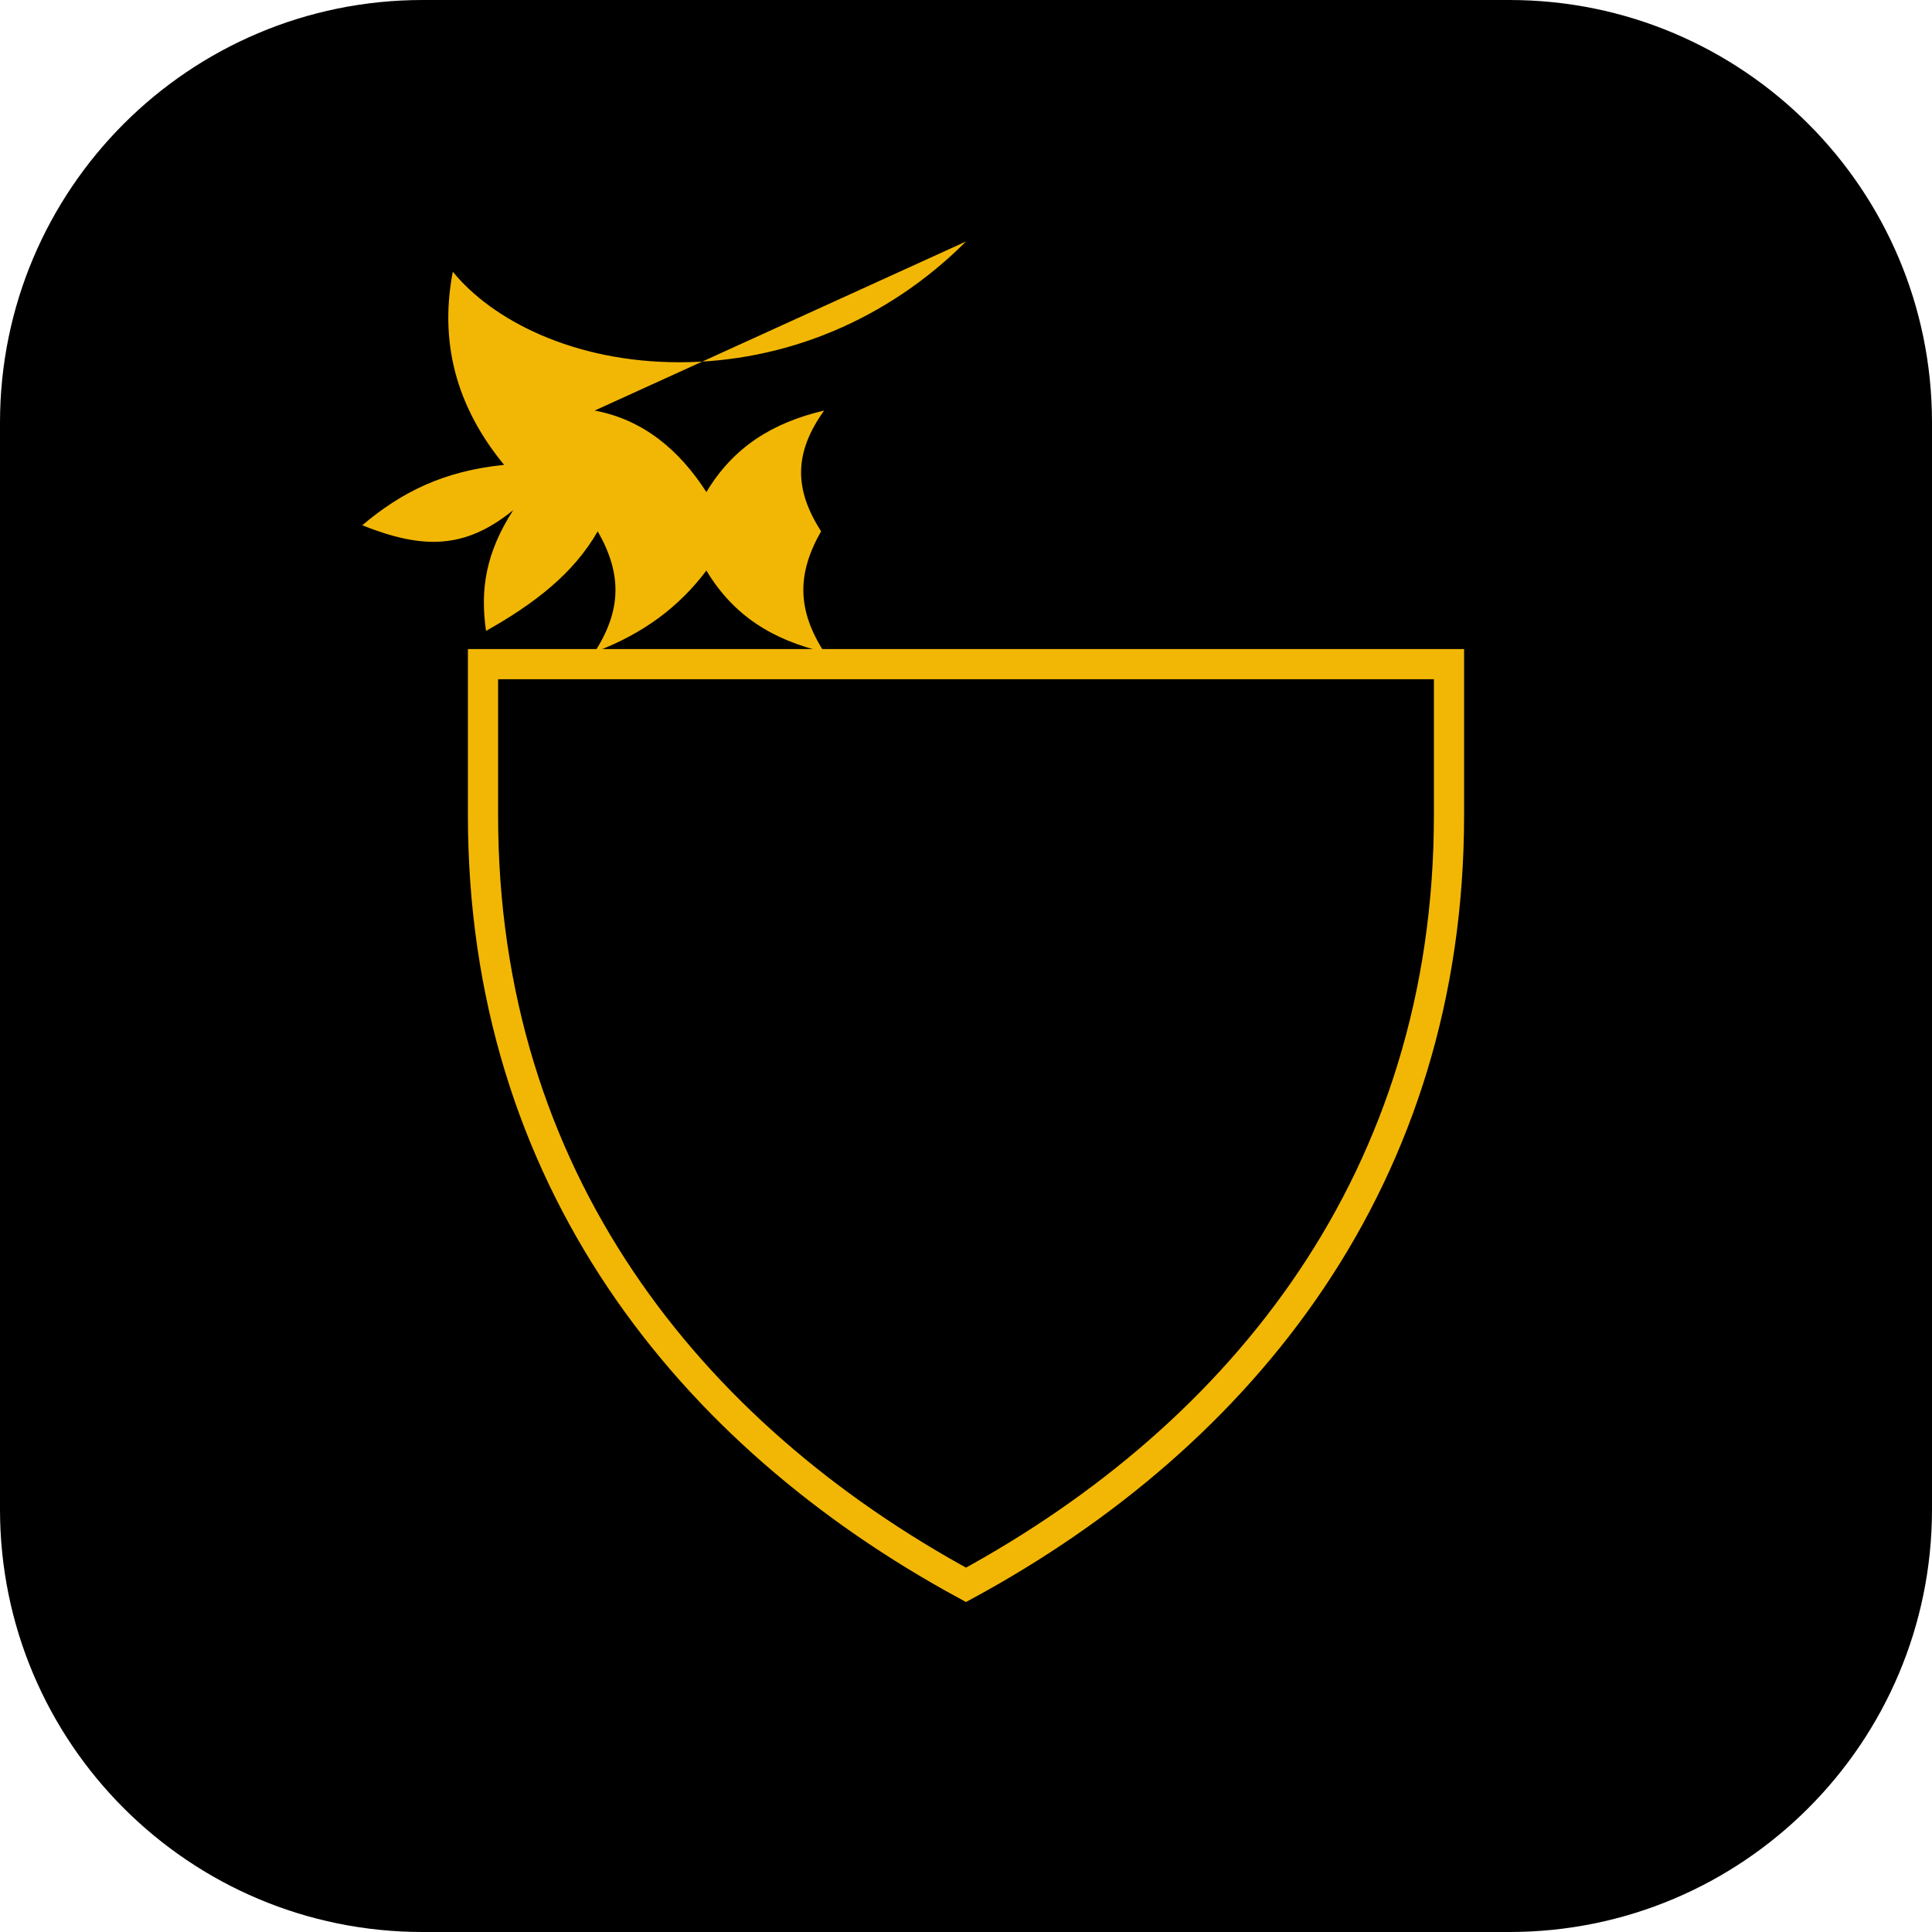
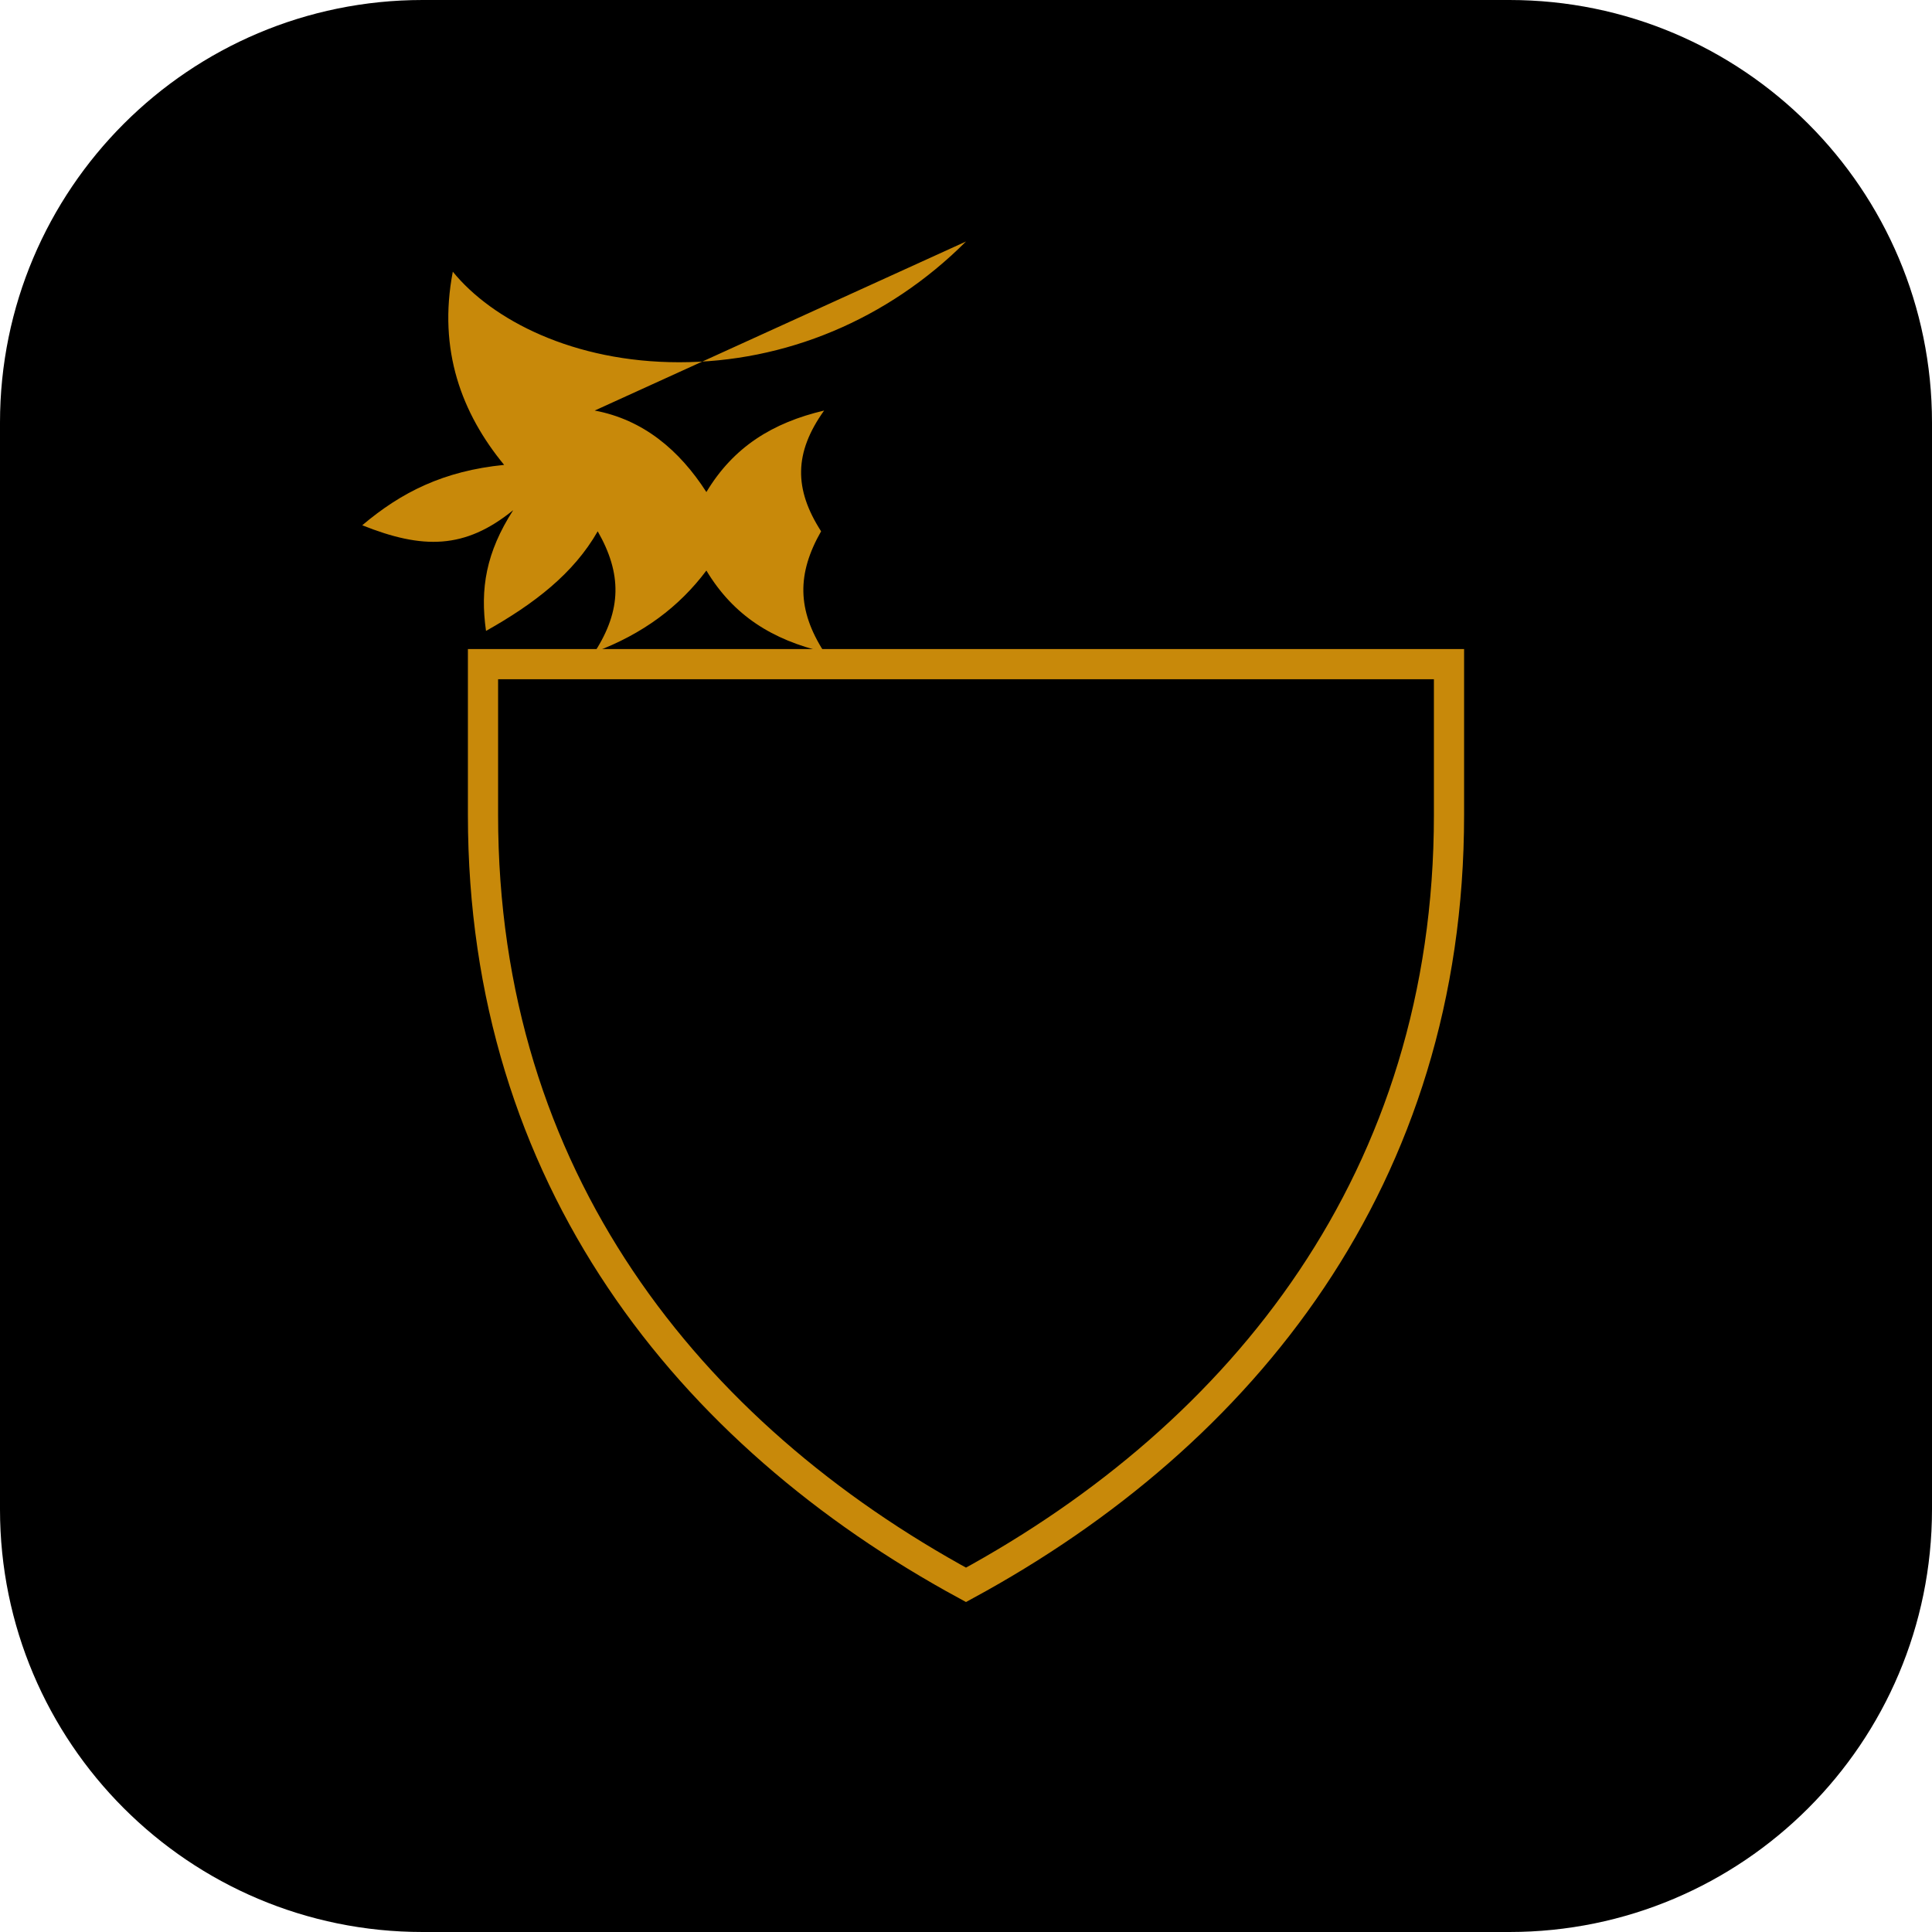
<svg xmlns="http://www.w3.org/2000/svg" viewBox="0 0 64 64">
  <rect width="64" height="64" rx="14" fill="#000000" />
-   <path d="M32 8c-2.6 2.6-6 4-9.5 4S16.3 10.6 15 9c-.5 2.6.3 4.7 1.7 6.4-2 .2-3.4.9-4.7 2 2 .8 3.4.8 5-.5-.9 1.4-1.1 2.6-.9 4 1.6-.9 2.9-1.9 3.7-3.3.8 1.4.8 2.6-.1 4 1.6-.6 2.8-1.5 3.7-2.7.9 1.5 2.2 2.3 3.9 2.7-.9-1.4-.9-2.6-.1-4-.9-1.4-.9-2.6.1-4-1.7.4-3 1.2-3.9 2.7-.9-1.4-2.1-2.4-3.7-2.7Z" fill="#f2b705" />
-   <path d="M16 22h32v5c0 12-6.8 20.5-16 25.5C22.8 47.5 16 39 16 27v-5Z" fill="#000000" stroke="#f2b705" strokeWidth="2.5" />
+   <path d="M32 8c-2.6 2.6-6 4-9.5 4S16.3 10.6 15 9c-.5 2.6.3 4.7 1.7 6.4-2 .2-3.4.9-4.7 2 2 .8 3.4.8 5-.5-.9 1.4-1.1 2.6-.9 4 1.6-.9 2.9-1.9 3.7-3.3.8 1.4.8 2.6-.1 4 1.6-.6 2.8-1.5 3.7-2.7.9 1.5 2.2 2.3 3.9 2.7-.9-1.4-.9-2.6-.1-4-.9-1.4-.9-2.6.1-4-1.7.4-3 1.2-3.9 2.7-.9-1.4-2.1-2.4-3.7-2.7Z" fill="#c8890a" />
+   <path d="M16 22h32v5c0 12-6.8 20.5-16 25.5C22.8 47.5 16 39 16 27v-5Z" fill="#000000" stroke="#c8890a" strokeWidth="2.5" />
</svg>
